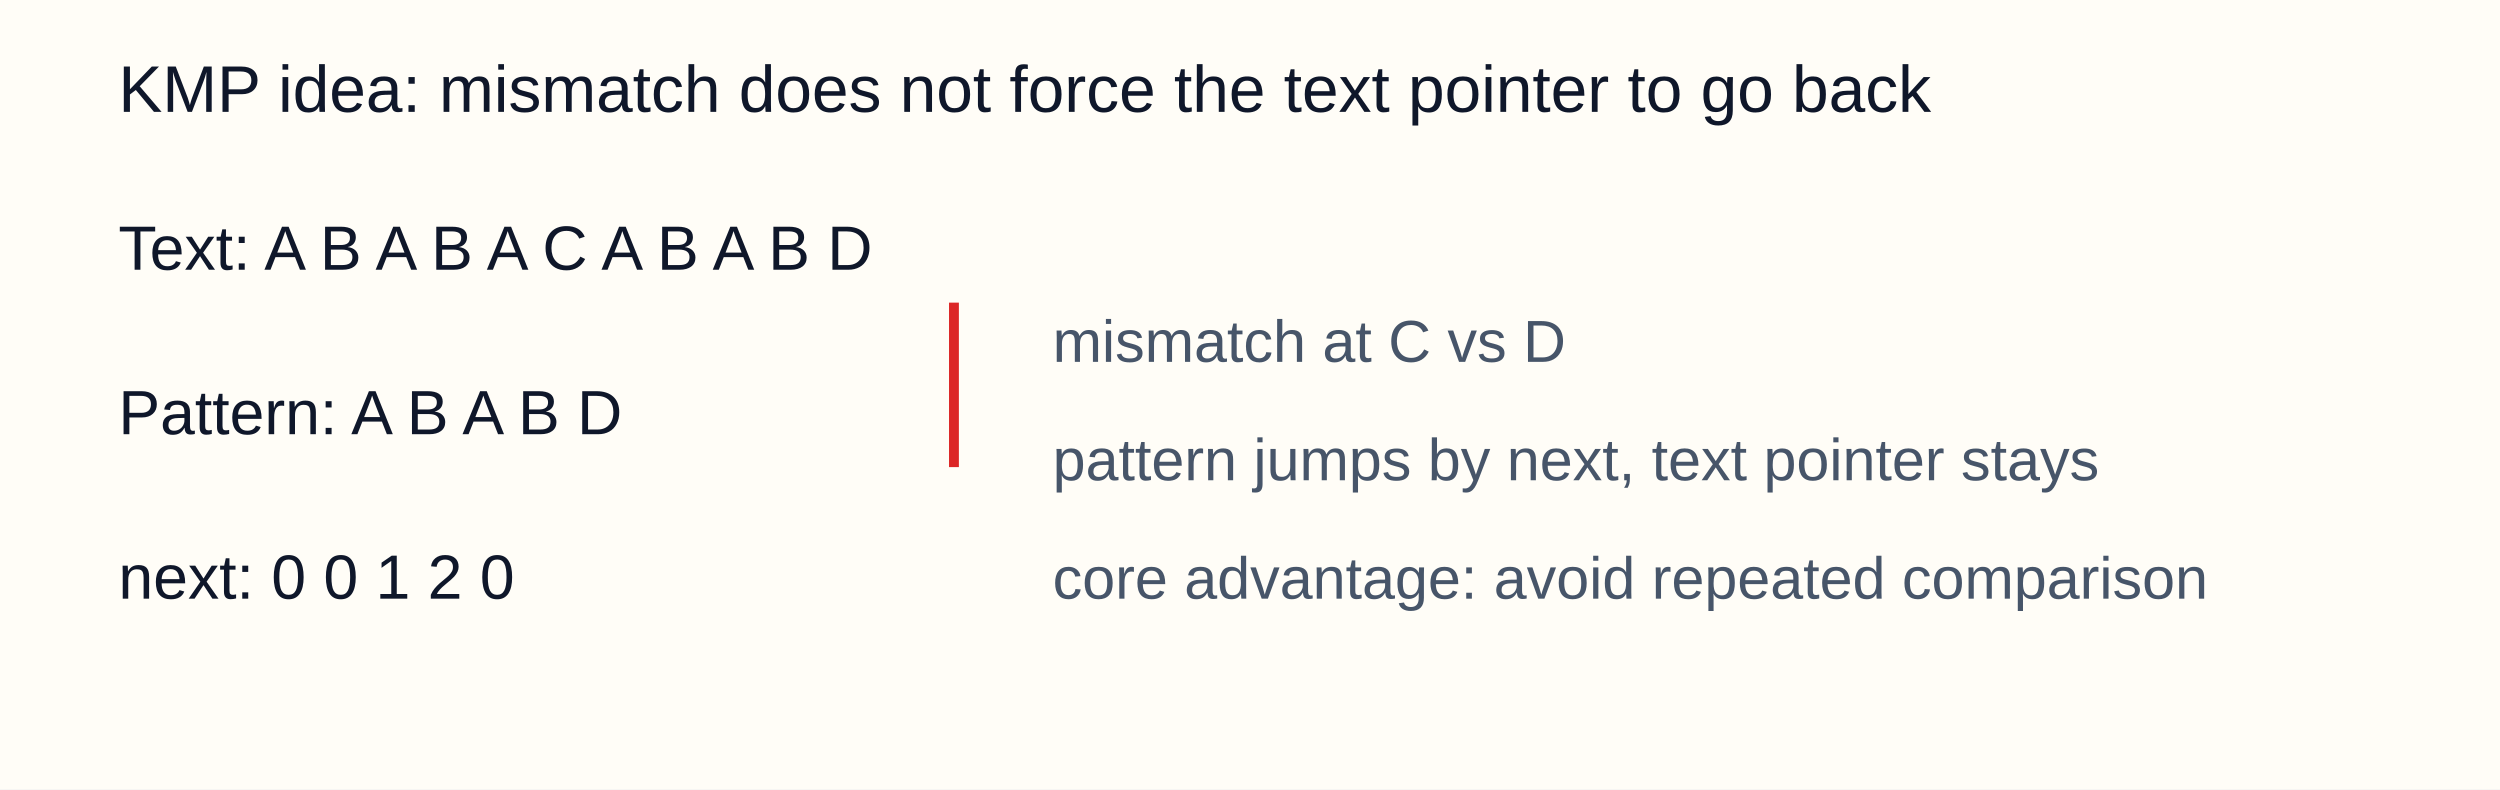
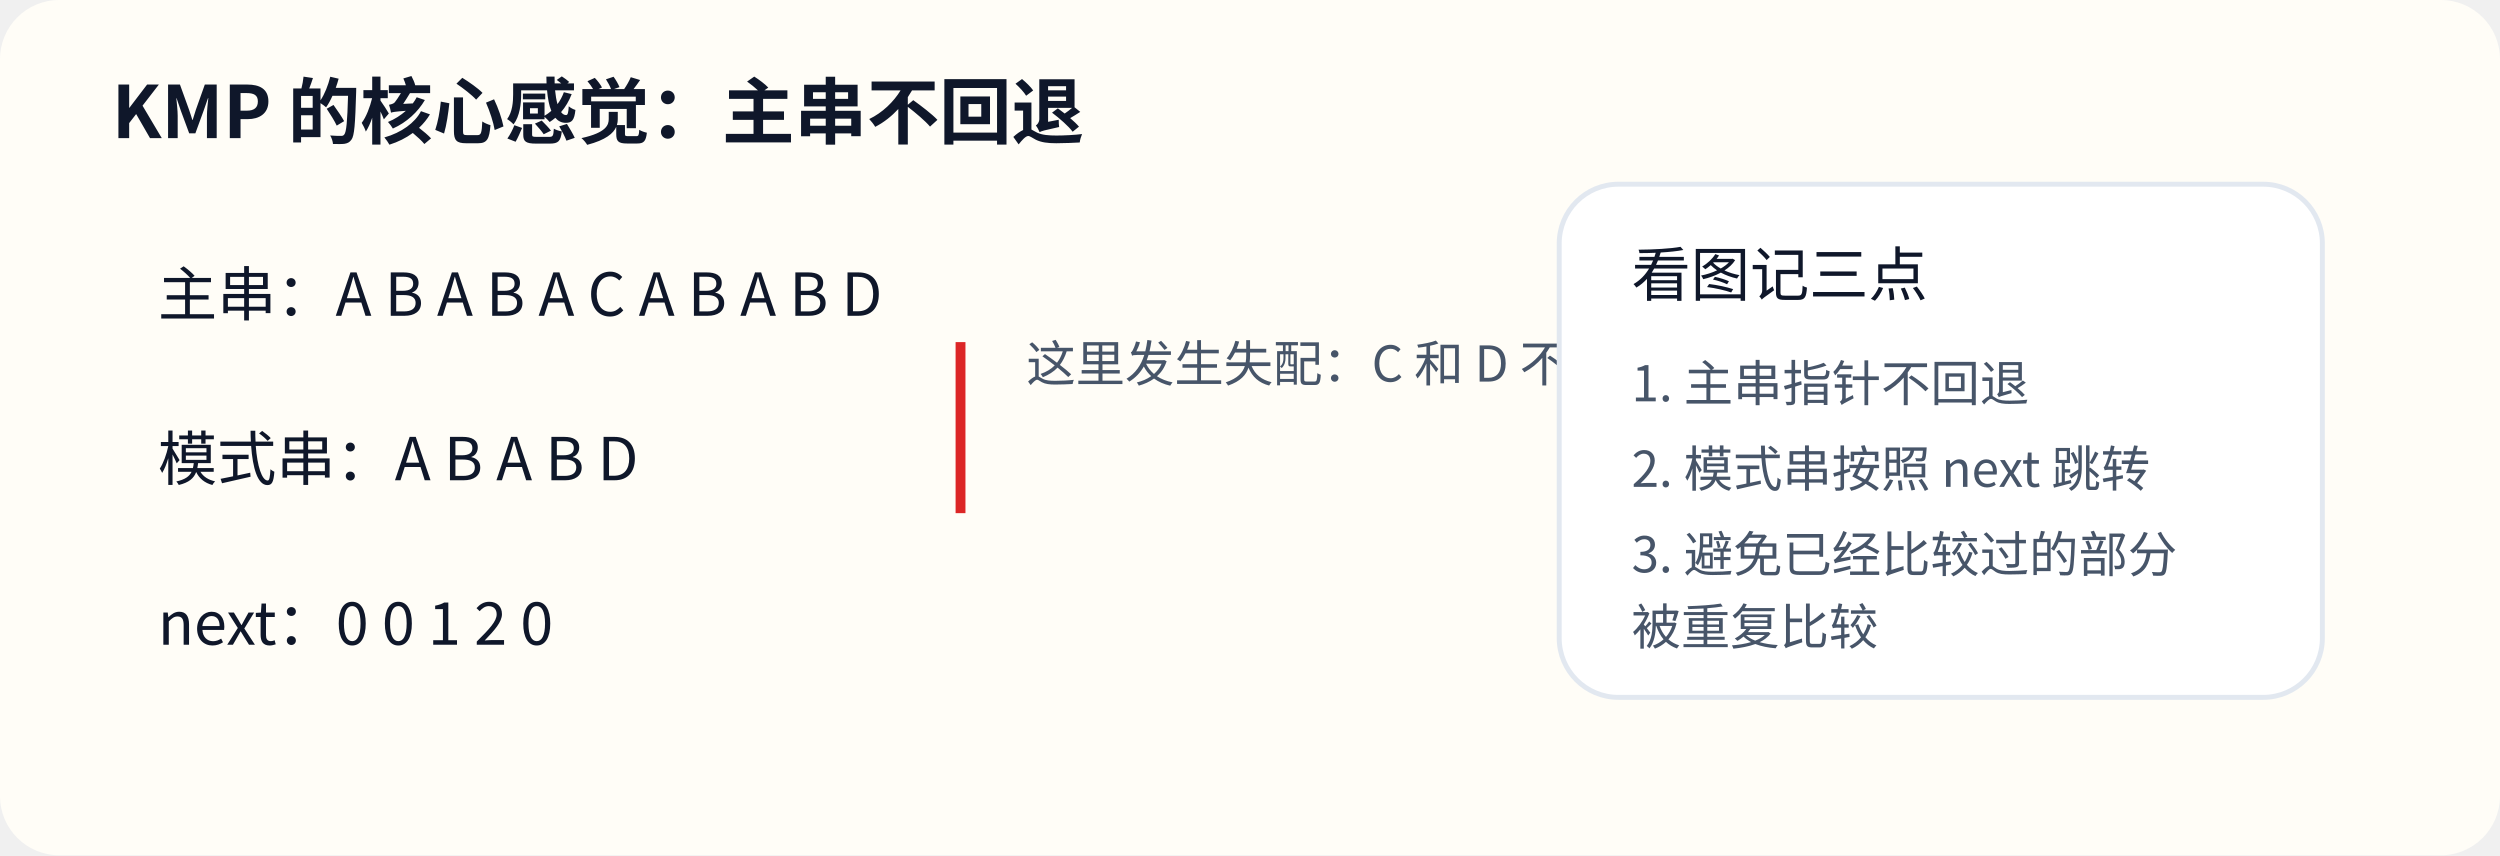
- <svg xmlns="http://www.w3.org/2000/svg" width="760" height="240" viewBox="0 0 760 240">
-   <rect width="760" height="240" fill="#fffdf7" />
-   <g font-family="Arial, sans-serif" fill="#0f172a">
-     <text x="36" y="34" font-size="20">KMP idea: mismatch does not force the text pointer to go back</text>
-     <text x="36" y="82" font-size="19">Text:    A B A B A C A B A B D</text>
-     <text x="36" y="132" font-size="19">Pattern: A B A B D</text>
-     <text x="36" y="182" font-size="19">next:    0 0 1 2 0</text>
-   </g>
-   <g stroke="#dc2626" stroke-width="3" fill="none">
-     <line x1="290" y1="92" x2="290" y2="142" />
-   </g>
-   <g font-family="Arial, sans-serif" fill="#475569" font-size="18">
-     <text x="320" y="110">mismatch at C vs D</text>
-     <text x="320" y="146">pattern jumps by next, text pointer stays</text>
-     <text x="320" y="182">core advantage: avoid repeated comparison</text>
-   </g>
+ <svg xmlns="http://www.w3.org/2000/svg" width="760" height="260" viewBox="0 0 760 260">
+   <defs>
+     <style>
+       .bg { fill: #fffdf7; }
+       .title {
+         font-family: "PingFang SC", "Noto Sans CJK SC", "Microsoft YaHei", sans-serif;
+         font-size: 22px;
+         font-weight: 700;
+         fill: #0f172a;
+       }
+       .text {
+         font-family: "PingFang SC", "Noto Sans CJK SC", "Microsoft YaHei", sans-serif;
+         font-size: 18px;
+         fill: #0f172a;
+       }
+       .small {
+         font-family: "PingFang SC", "Noto Sans CJK SC", "Microsoft YaHei", sans-serif;
+         font-size: 15px;
+         fill: #475569;
+       }
+       .note { fill: #ffffff; stroke: #e2e8f0; stroke-width: 1.5; }
+     </style>
+   </defs>
+   <rect class="bg" width="760" height="260" rx="18" />
+   <text class="title" x="34" y="42">KMP 的核心感觉：主串不回退</text>
+   <text class="text" x="48" y="96">主串：A B A B A C A B A B D</text>
+   <text class="text" x="48" y="146">模式串：A B A B D</text>
+   <text class="text" x="48" y="196">next：0 0 1 2 0</text>
+   <line x1="292" y1="104" x2="292" y2="156" stroke="#dc2626" stroke-width="3" />
+   <text class="small" x="312" y="116">这里发生失配：C 和 D 不同</text>
+   <rect class="note" x="474" y="56" width="232" height="156" rx="18" />
+   <text class="text" x="496" y="90">看图记三点</text>
+   <text class="small" x="496" y="122">1. 主串指针不回退</text>
+   <text class="small" x="496" y="148">2. 模式串按照 next 跳转</text>
+   <text class="small" x="496" y="174">3. 避免已经比较过的部分</text>
+   <text class="small" x="496" y="196">被重复比较</text>
</svg>
